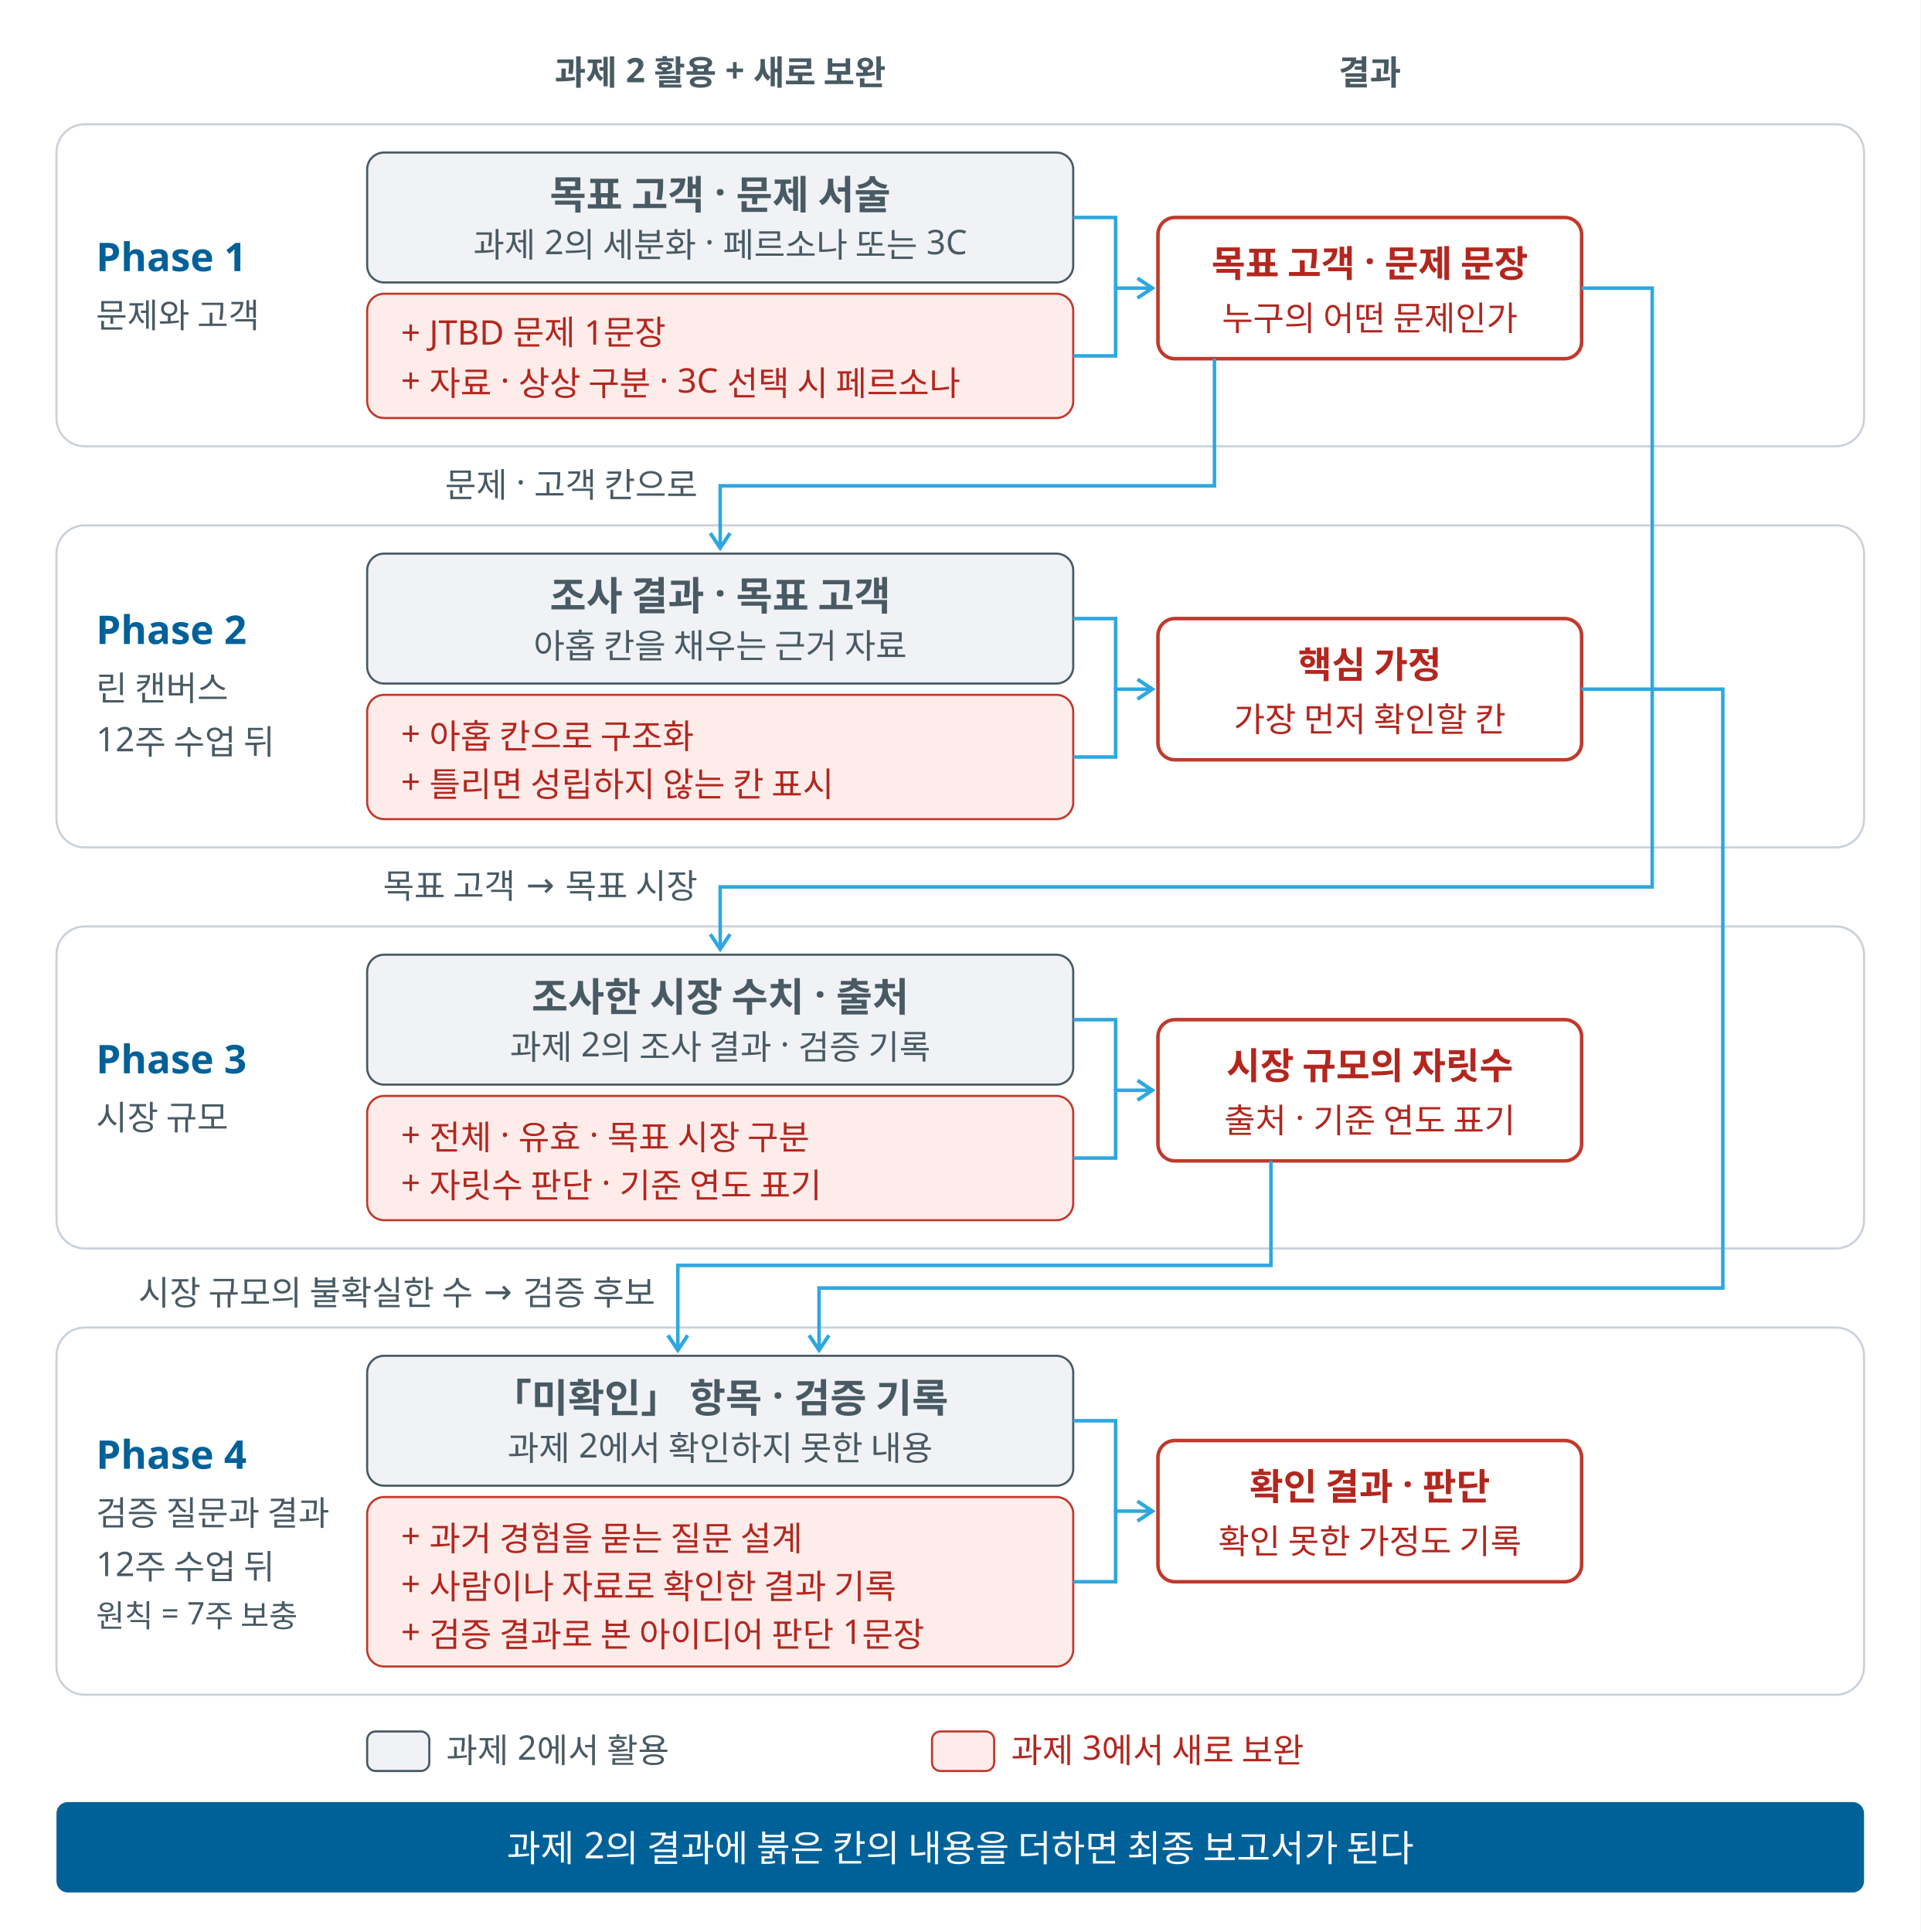
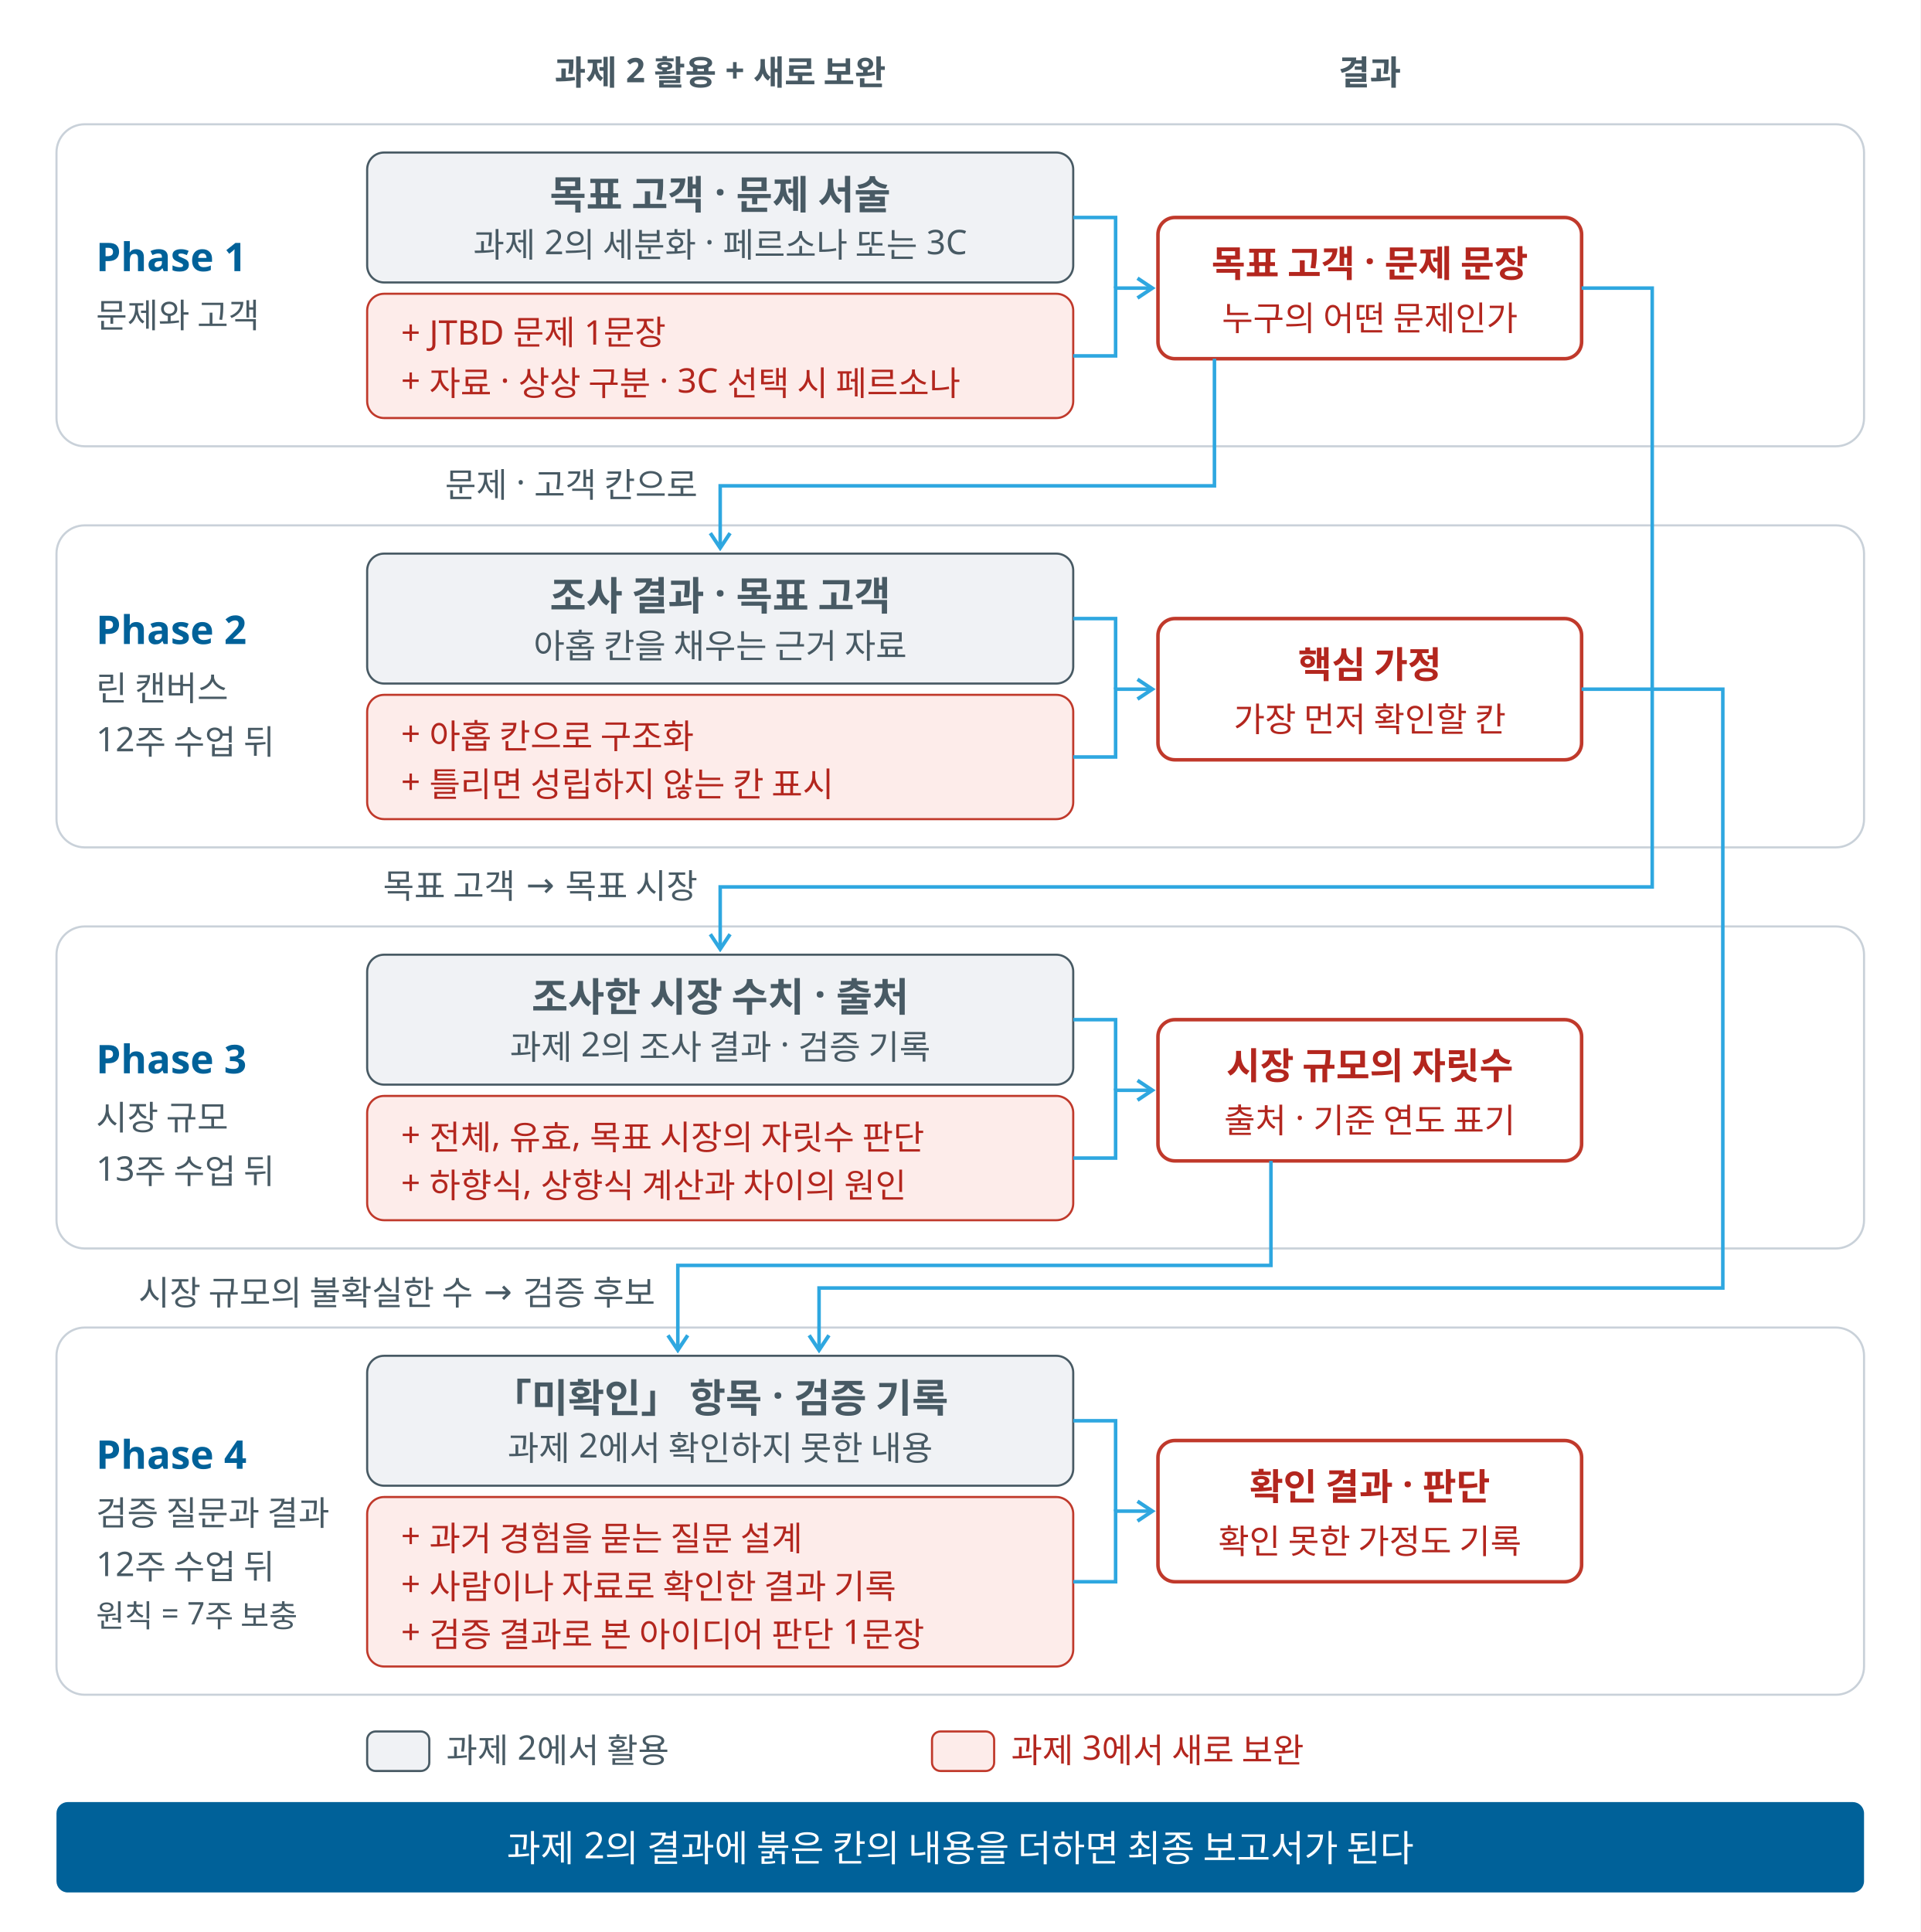
<svg xmlns="http://www.w3.org/2000/svg" viewBox="0 0 680 684" role="img" font-family="'Malgun Gothic','Apple SD Gothic Neo','Noto Sans KR',sans-serif">
  <defs>
    <marker id="m1" viewBox="0 0 10 10" refX="8" refY="5" markerWidth="7" markerHeight="7" orient="auto">
      <path d="M2 1L8 5L2 9" fill="none" stroke="#2EA7E0" stroke-width="1.5" />
    </marker>
  </defs>
  <rect width="680" height="684" fill="#FFFFFF" />
  <g font-size="12" font-weight="700" fill="#485A64" text-anchor="middle">
    <text x="255" y="30">과제 2 활용 + 새로 보완</text>
    <text x="485" y="30">결과</text>
  </g>
  <g transform="translate(0,24)">
    <g fill="none" stroke="#C9D1D9" stroke-width="0.75">
      <rect x="20" y="20" width="640" height="114" rx="10" />
      <rect x="20" y="162" width="640" height="114" rx="10" />
      <rect x="20" y="304" width="640" height="114" rx="10" />
      <rect x="20" y="446" width="640" height="130" rx="10" />
    </g>
    <g font-size="14" font-weight="700" fill="#006199">
      <text x="34" y="72">Phase 1</text>
      <text x="34" y="204">Phase 2</text>
      <text x="34" y="356">Phase 3</text>
      <text x="34" y="496">Phase 4</text>
    </g>
    <g font-size="12" fill="#485A64">
      <text x="34" y="92">문제와 고객</text>
      <text x="34" y="224">린 캔버스</text>
      <text x="34" y="242">12주 수업 뒤</text>
      <text x="34" y="376">시장 규모</text>
+       <text x="34" y="394">13주 수업 뒤</text>
      <text x="34" y="516">검증 질문과 결과</text>
      <text x="34" y="534">12주 수업 뒤</text>
      <text x="34" y="552" font-size="11">원칙 = 7주 보충</text>
    </g>
    <g fill="#F0F2F5" stroke="#485A64" stroke-width="0.75">
      <rect x="130" y="30" width="250" height="46" rx="6" />
      <rect x="130" y="172" width="250" height="46" rx="6" />
      <rect x="130" y="314" width="250" height="46" rx="6" />
      <rect x="130" y="456" width="250" height="46" rx="6" />
    </g>
    <g font-size="14" font-weight="700" fill="#485A64" text-anchor="middle">
      <text x="255" y="50">목표 고객 · 문제 서술</text>
      <text x="255" y="192">조사 결과 · 목표 고객</text>
      <text x="255" y="334">조사한 시장 수치 · 출처</text>
      <text x="255" y="476">「미확인」 항목 · 검증 기록</text>
    </g>
    <g font-size="12" fill="#485A64" text-anchor="middle">
      <text x="255" y="67">과제 2의 세분화 · 페르소나 또는 3C</text>
      <text x="255" y="209">아홉 칸을 채우는 근거 자료</text>
      <text x="255" y="351">과제 2의 조사 결과 · 검증 기록</text>
      <text x="255" y="493">과제 2에서 확인하지 못한 내용</text>
    </g>
    <g fill="#FDECEA" stroke="#C0392B" stroke-width="0.75">
      <rect x="130" y="80" width="250" height="44" rx="6" />
      <rect x="130" y="222" width="250" height="44" rx="6" />
      <rect x="130" y="364" width="250" height="44" rx="6" />
      <rect x="130" y="506" width="250" height="60" rx="6" />
    </g>
    <g font-size="12" fill="#B3261E">
      <text x="142" y="98">+ JTBD 문제 1문장</text>
      <text x="142" y="115">+ 자료 · 상상 구분 · 3C 선택 시 페르소나</text>
      <text x="142" y="240">+ 아홉 칸으로 구조화</text>
      <text x="142" y="257">+ 틀리면 성립하지 않는 칸 표시</text>
-       <text x="142" y="382">+ 전체 · 유효 · 목표 시장 구분</text>
-       <text x="142" y="399">+ 자릿수 판단 · 기준 연도 표기</text>
+       <text x="142" y="382">+ 전체, 유효, 목표 시장의 자릿수 판단</text>
+       <text x="142" y="399">+ 하향식, 상향식 계산과 차이의 원인</text>
      <text x="142" y="524">+ 과거 경험을 묻는 질문 설계</text>
      <text x="142" y="541">+ 사람이나 자료로 확인한 결과 기록</text>
      <text x="142" y="558">+ 검증 결과로 본 아이디어 판단 1문장</text>
    </g>
    <g fill="#FFFFFF" stroke="#C0392B" stroke-width="1.25">
      <rect x="410" y="53" width="150" height="50" rx="6" />
      <rect x="410" y="195" width="150" height="50" rx="6" />
      <rect x="410" y="337" width="150" height="50" rx="6" />
      <rect x="410" y="486" width="150" height="50" rx="6" />
    </g>
    <g font-size="13" font-weight="700" fill="#B3261E" text-anchor="middle">
      <text x="485" y="74">목표 고객 · 문제 문장</text>
      <text x="485" y="216">핵심 가정</text>
      <text x="485" y="358">시장 규모의 자릿수</text>
      <text x="485" y="507">확인 결과 · 판단</text>
    </g>
    <g font-size="12" fill="#B3261E" text-anchor="middle">
      <text x="485" y="93">누구의 어떤 문제인가</text>
      <text x="485" y="235">가장 먼저 확인할 칸</text>
      <text x="485" y="377">출처 · 기준 연도 표기</text>
      <text x="485" y="526">확인 못한 가정도 기록</text>
    </g>
    <g fill="none" stroke="#2EA7E0" stroke-width="1.25">
      <path d="M380 53H395V78" />
      <path d="M380 102H395V78H408" marker-end="url(#m1)" />
      <path d="M380 195H395V220" />
      <path d="M380 244H395V220H408" marker-end="url(#m1)" />
      <path d="M380 337H395V362" />
      <path d="M380 386H395V362H408" marker-end="url(#m1)" />
      <path d="M380 479H395V511" />
      <path d="M380 536H395V511H408" marker-end="url(#m1)" />
      <path d="M430 103V148H255V170" marker-end="url(#m1)" />
      <path d="M560 78H585V290H255V312" marker-end="url(#m1)" />
      <path d="M560 220H610V432H290V454" marker-end="url(#m1)" />
      <path d="M450 387V424H240V454" marker-end="url(#m1)" />
    </g>
    <g font-size="12" fill="#485A64" text-anchor="end">
      <text x="247" y="152">문제 · 고객 칸으로</text>
      <text x="247" y="294">목표 고객 → 목표 시장</text>
      <text x="232" y="438">시장 규모의 불확실한 수 → 검증 후보</text>
    </g>
    <rect x="130" y="589" width="22" height="14" rx="3" fill="#F0F2F5" stroke="#485A64" stroke-width="0.75" />
    <text x="158" y="600" font-size="12" fill="#485A64">과제 2에서 활용</text>
    <rect x="330" y="589" width="22" height="14" rx="3" fill="#FDECEA" stroke="#C0392B" stroke-width="0.75" />
    <text x="358" y="600" font-size="12" fill="#B3261E">과제 3에서 새로 보완</text>
    <rect x="20" y="614" width="640" height="32" rx="4" fill="#006199" />
    <text x="340" y="635" text-anchor="middle" font-size="13" fill="#FFFFFF">과제 2의 결과에 붉은 칸의 내용을 더하면 최종 보고서가 된다</text>
  </g>
</svg>
